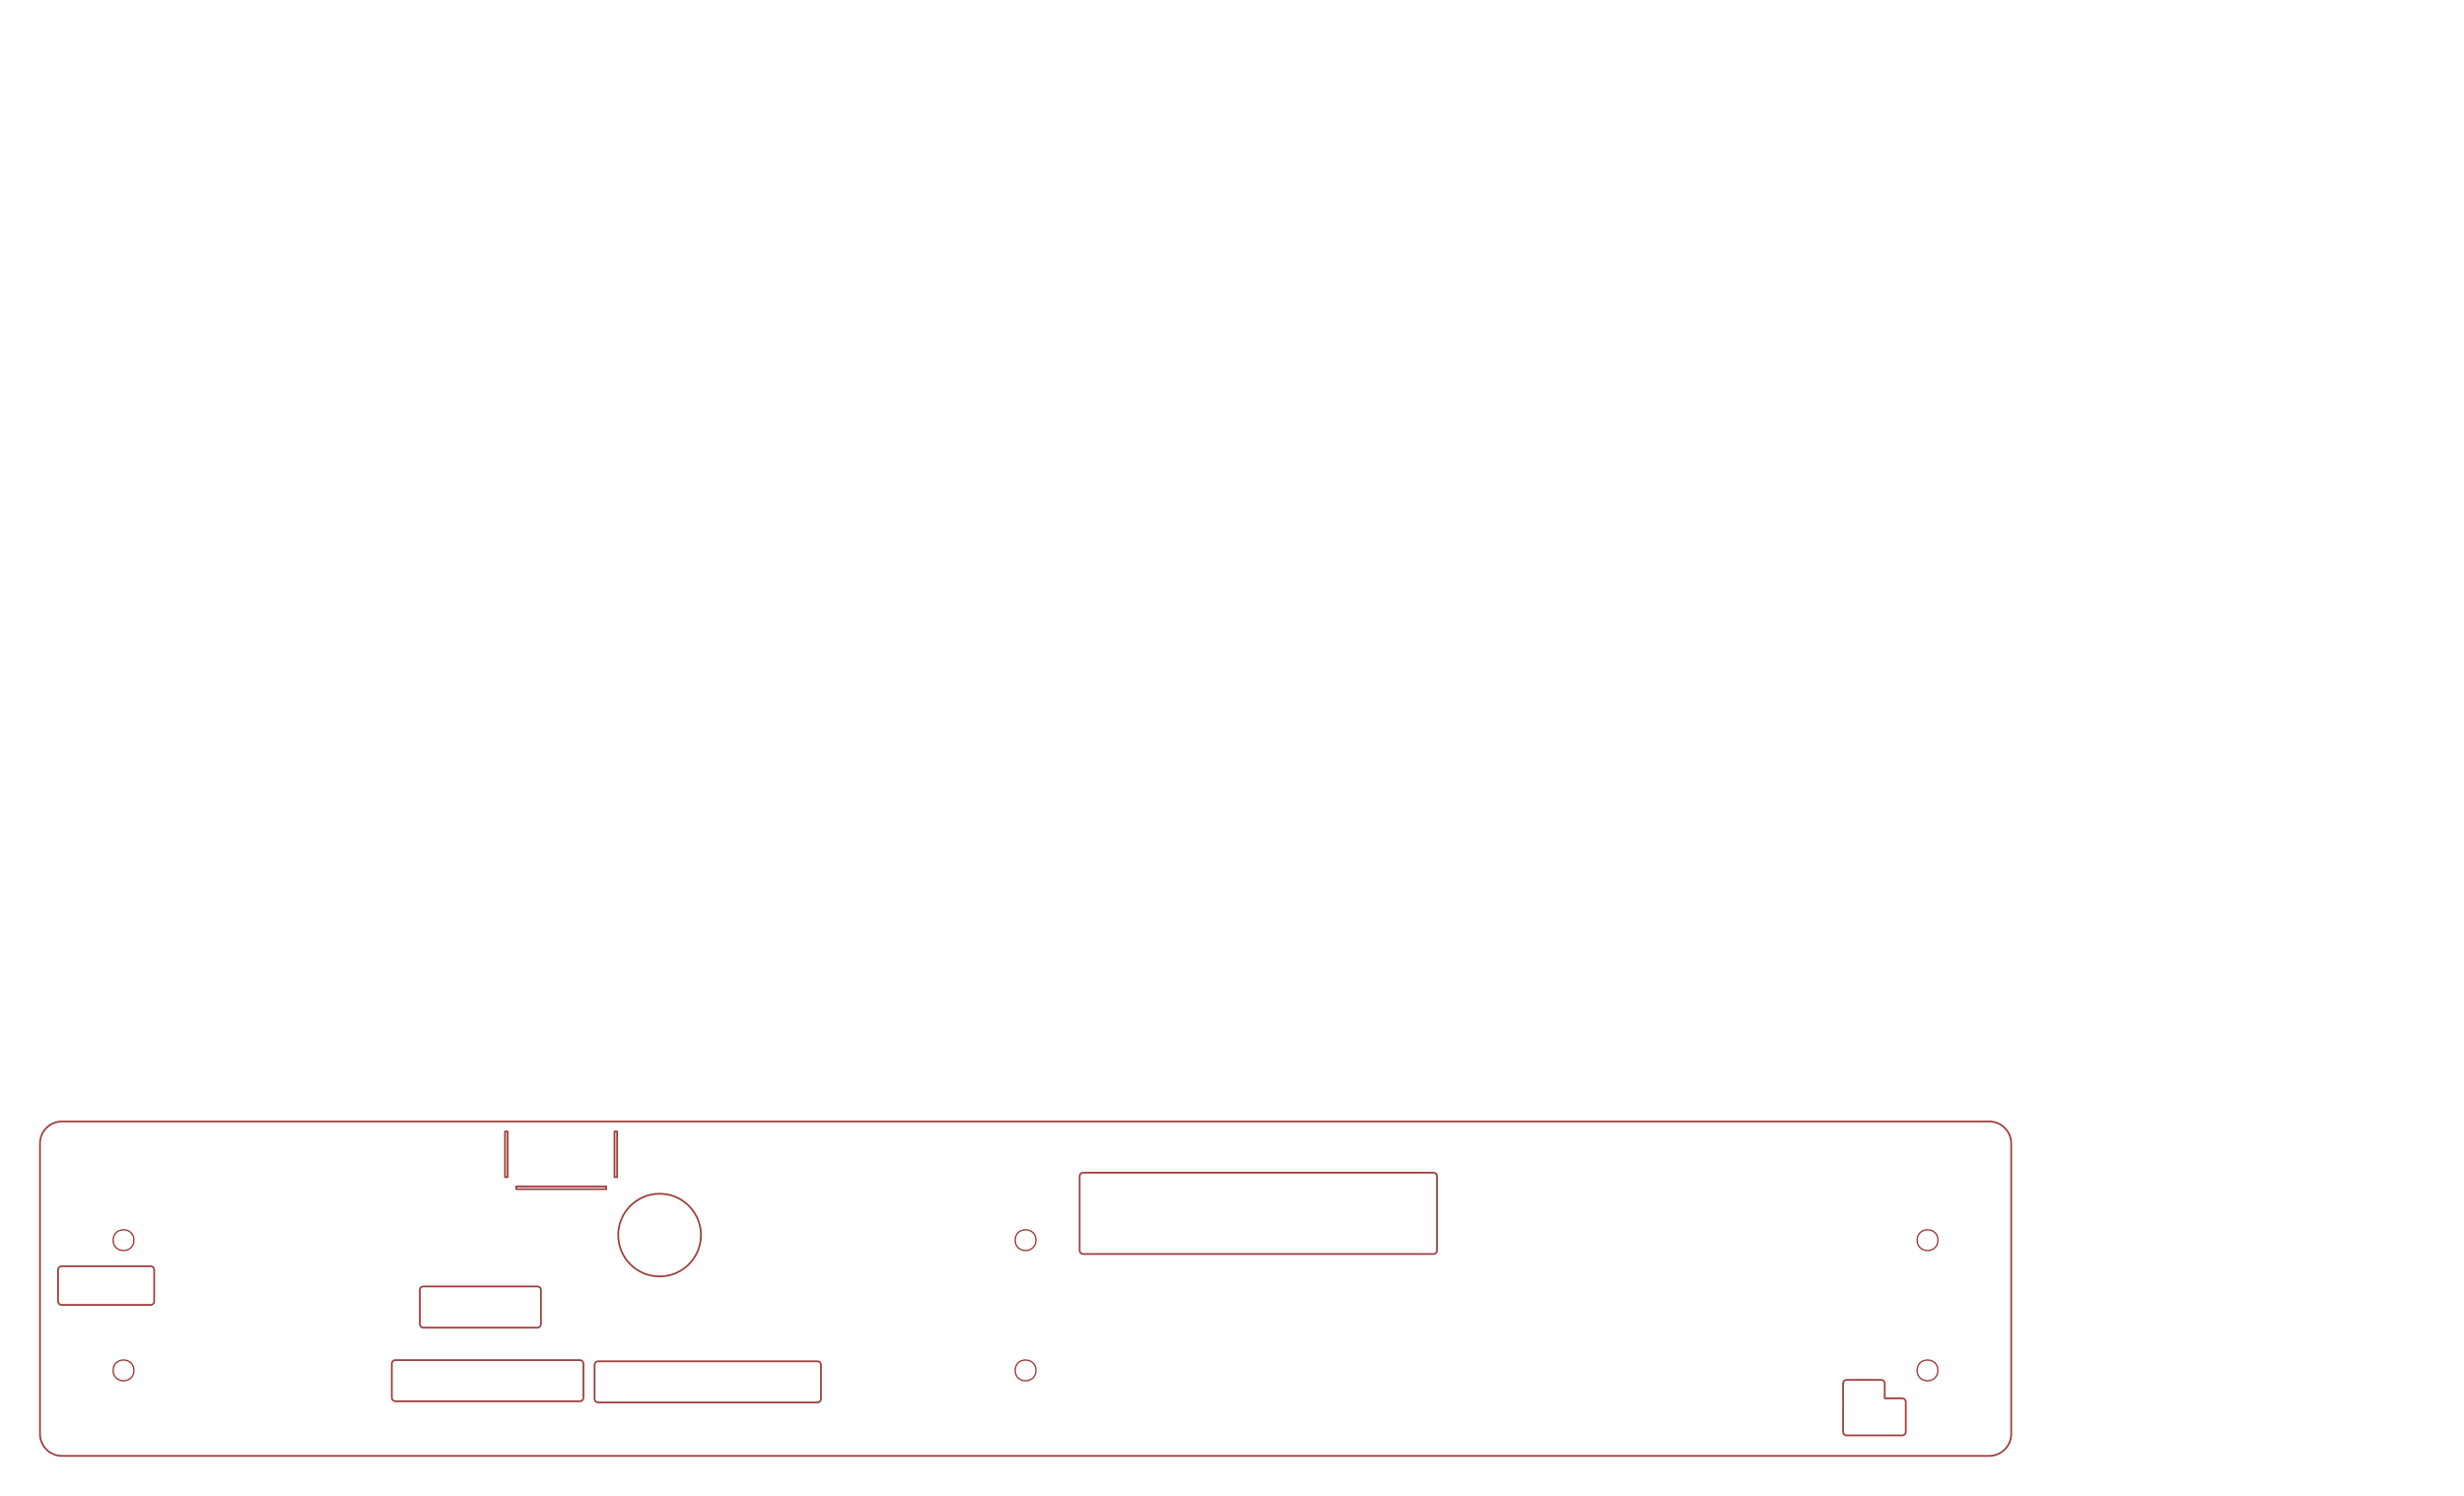
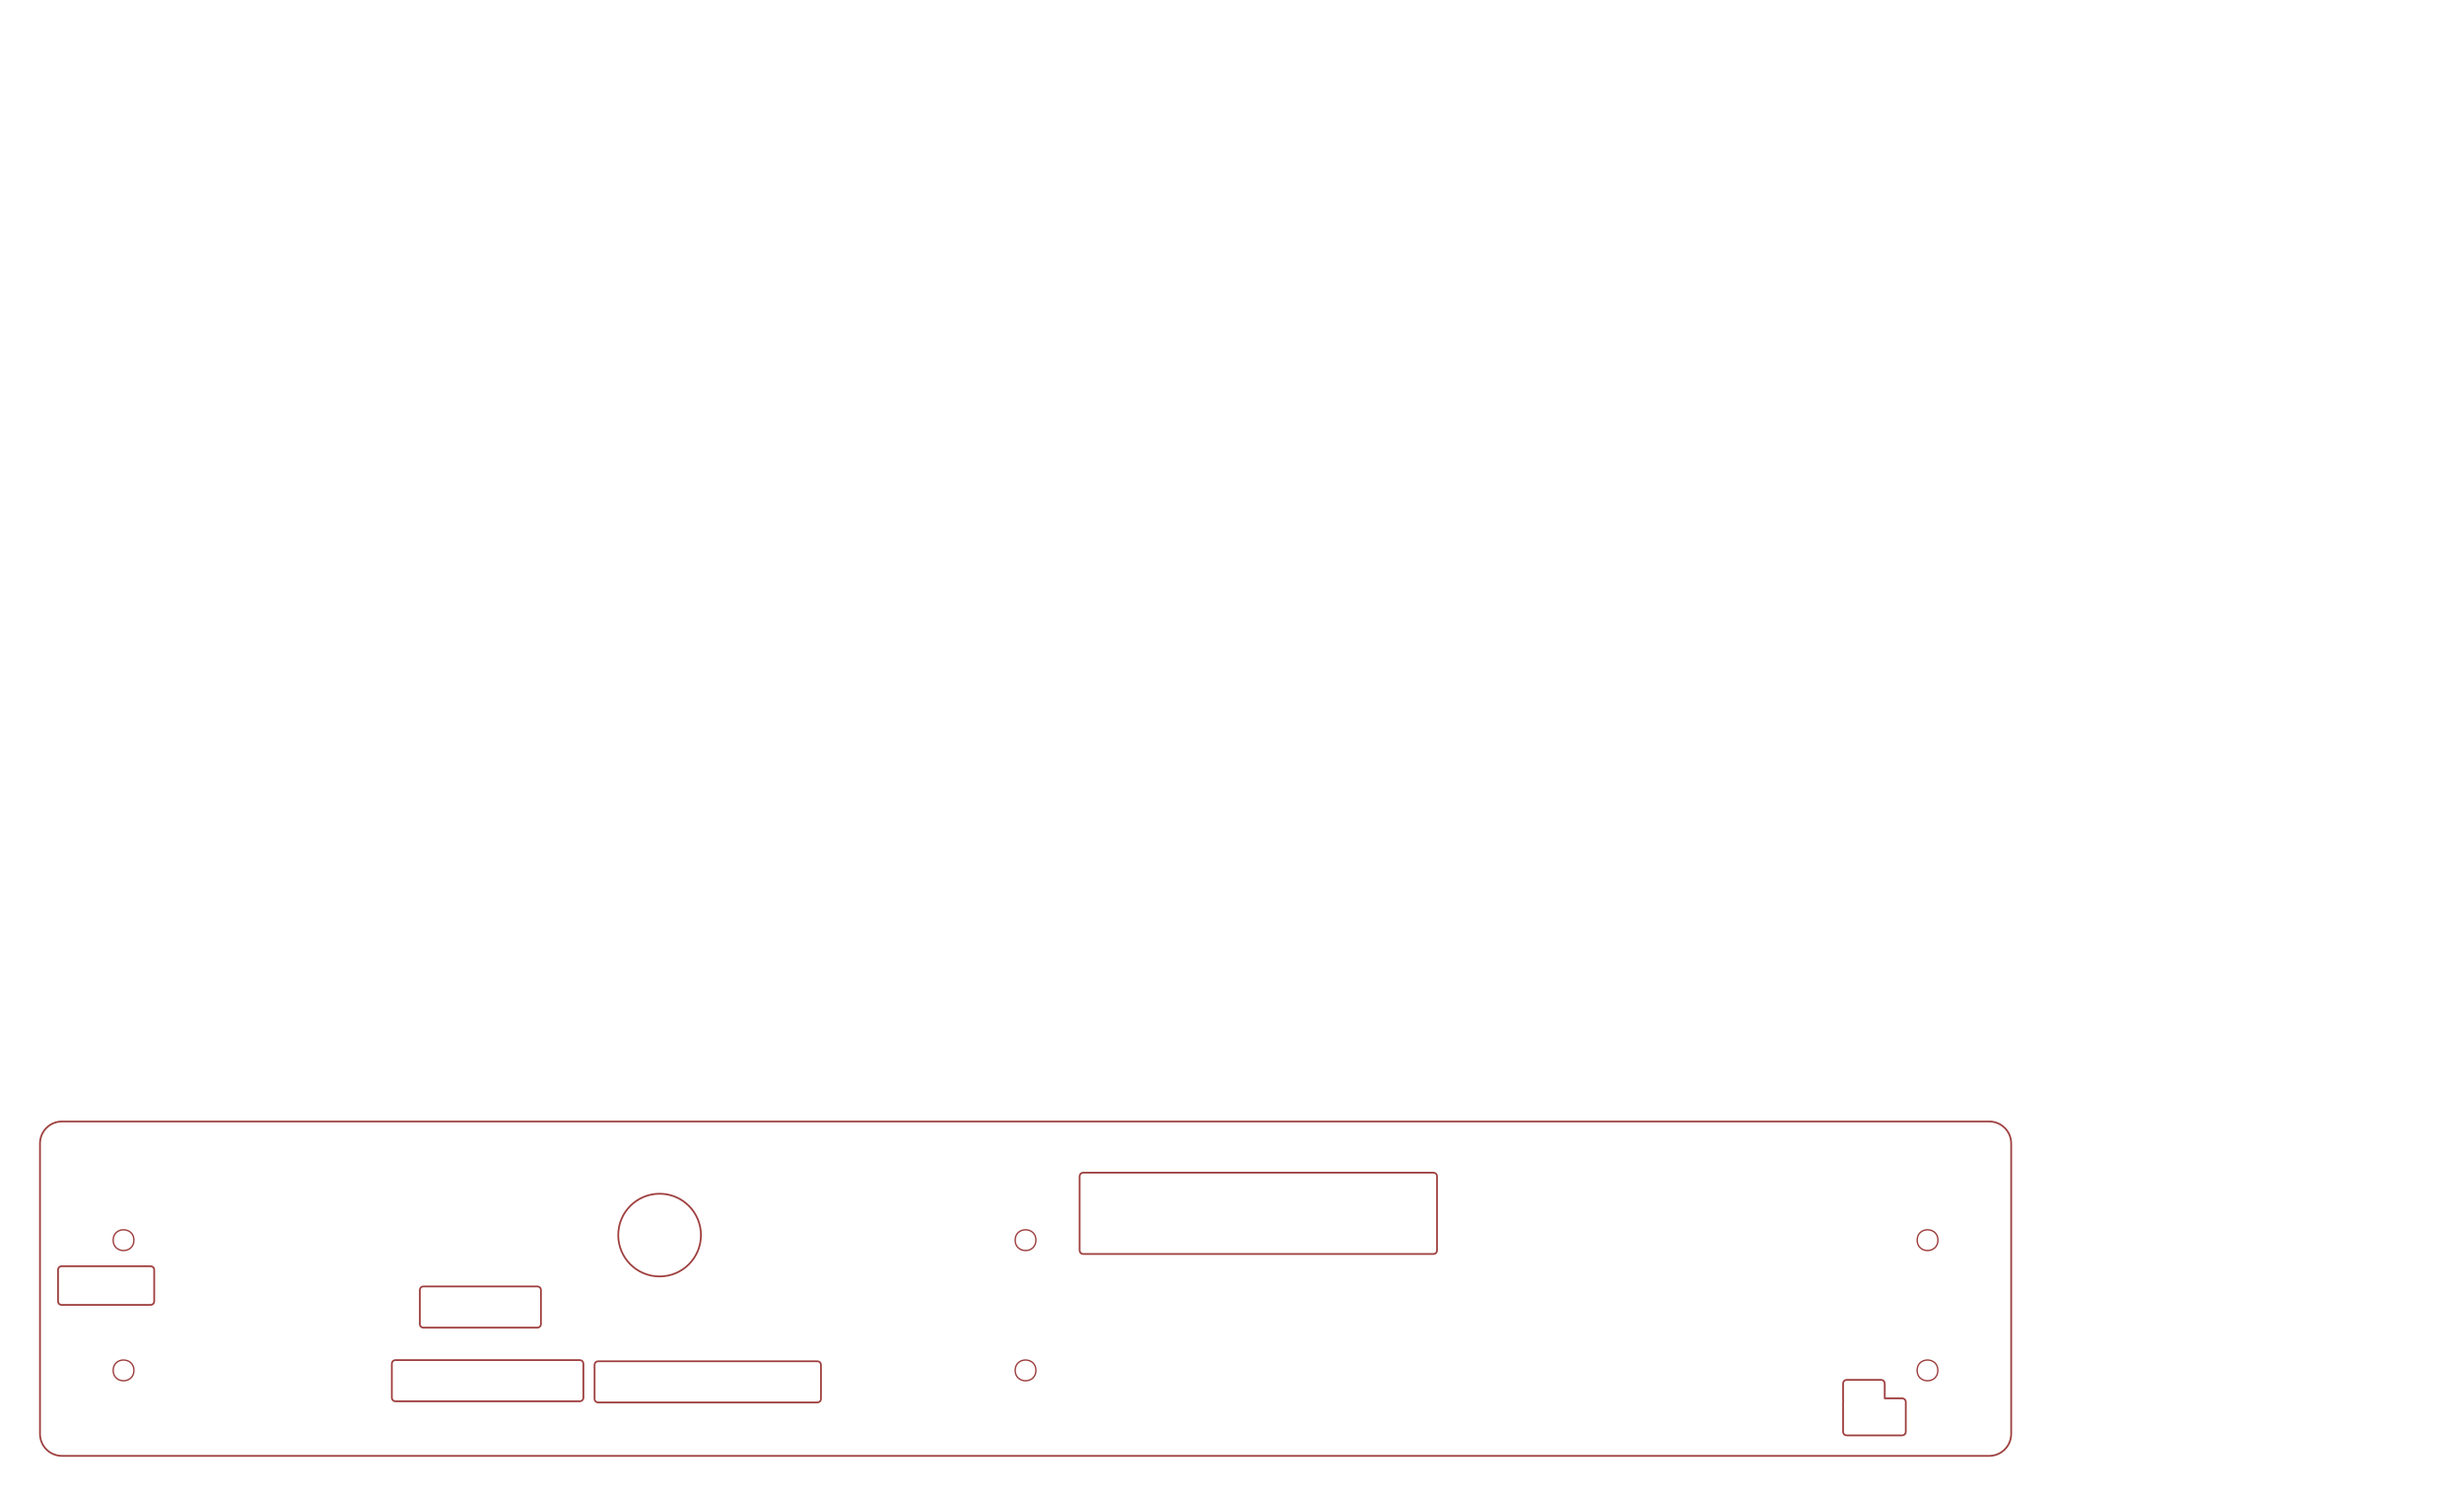
<svg xmlns="http://www.w3.org/2000/svg" width="14in" height="8.5in" viewBox="0 0 1260 765" id="svg25844" version="1.1">
  <defs id="defs25846" />
  <g id="layer1" transform="translate(195.7945,226.8574)">
-     <g id="g5678">
+     <g id="g590">
      <path id="path5596" d="m -164.095,346.693 c -6.232,0 -11.25,5.018 -11.25,11.25 v 148.5 c 0,6.232 5.018,11.25 11.25,11.25 h 985.5 c 6.232,0 11.25,-5.018 11.25,-11.25 v -148.5 c 0,-6.232 -5.018,-11.25 -11.25,-11.25 z" style="display:inline;opacity:1;fill:none;fill-opacity:1;stroke:#9e3f3f;stroke-width:0.9;stroke-linecap:round;stroke-linejoin:round;stroke-miterlimit:4;stroke-dasharray:none;stroke-opacity:1" />
-       <path id="path5594" d="m 62.437,351.79 h 1.354 v 23.387 h -1.354 z" style="display:inline;opacity:1;fill:none;fill-opacity:1;stroke:#9e3f3f;stroke-width:0.9;stroke-linecap:round;stroke-linejoin:round;stroke-miterlimit:4;stroke-dasharray:none;stroke-opacity:1" />
-       <path id="path5592" d="m 118.437,351.79 h 1.354 v 23.387 h -1.354 z" style="display:inline;opacity:1;fill:none;fill-opacity:1;stroke:#9e3f3f;stroke-width:0.9;stroke-linecap:round;stroke-linejoin:round;stroke-miterlimit:4;stroke-dasharray:none;stroke-opacity:1" />
      <path id="path5590" d="m 358.089,372.866 h 179.156 c 0.997,0 1.799,0.804 1.799,1.801 v 37.988 c 0,0.997 -0.802,1.801 -1.799,1.801 H 358.089 c -0.997,0 -1.801,-0.804 -1.801,-1.801 v -37.988 c 0,-0.997 0.804,-1.801 1.801,-1.801 z" style="display:inline;opacity:1;fill:none;fill-opacity:1;stroke:#9e3f3f;stroke-width:0.9;stroke-linecap:round;stroke-linejoin:round;stroke-miterlimit:4;stroke-dasharray:none;stroke-opacity:1" />
-       <path id="path5588" d="m 68.161,379.917 h 46.037 v 1.354 H 68.161 Z" style="display:inline;opacity:1;fill:none;fill-opacity:1;stroke:#9e3f3f;stroke-width:0.9;stroke-linecap:round;stroke-linejoin:round;stroke-miterlimit:4;stroke-dasharray:none;stroke-opacity:1" />
      <path id="path5586" d="m 141.503,383.636 c 11.68,0 21.146,9.467 21.146,21.146 0,11.685 -9.467,21.152 -21.146,21.152 -11.685,0 -21.152,-9.468 -21.152,-21.152 0,-11.68 9.468,-21.146 21.152,-21.146 z" style="display:inline;opacity:1;fill:none;fill-opacity:1;stroke:#9e3f3f;stroke-width:0.9;stroke-linecap:round;stroke-linejoin:round;stroke-miterlimit:4;stroke-dasharray:none;stroke-opacity:1" />
      <path id="path5578" d="m -164.317,420.71 h 45.584 c 0.997,0 1.799,0.802 1.799,1.799 v 16.17 c 0,0.997 -0.802,1.799 -1.799,1.799 h -45.584 c -0.997,0 -1.801,-0.802 -1.801,-1.799 v -16.17 c 0,-0.997 0.804,-1.799 1.801,-1.799 z" style="display:inline;opacity:1;fill:none;fill-opacity:1;stroke:#9e3f3f;stroke-width:0.9;stroke-linecap:round;stroke-linejoin:round;stroke-miterlimit:4;stroke-dasharray:none;stroke-opacity:1" />
      <path id="path5576" d="m 20.7,431.036 h 58.318 c 0.997,0 1.801,0.804 1.801,1.801 v 17.49 c 0,0.997 -0.804,1.799 -1.801,1.799 H 20.7 c -0.997,0 -1.801,-0.802 -1.801,-1.799 v -17.49 c 0,-0.997 0.804,-1.801 1.801,-1.801 z" style="display:inline;opacity:1;fill:none;fill-opacity:1;stroke:#9e3f3f;stroke-width:0.9;stroke-linecap:round;stroke-linejoin:round;stroke-miterlimit:4;stroke-dasharray:none;stroke-opacity:1" />
      <path id="path5568" d="m 6.372,468.718 h 94.359 c 0.997,0 1.801,0.804 1.801,1.801 v 17.455 c 0,0.997 -0.804,1.801 -1.801,1.801 H 6.372 c -0.997,0 -1.801,-0.804 -1.801,-1.801 v -17.455 c 0,-0.997 0.804,-1.801 1.801,-1.801 z" style="display:inline;opacity:1;fill:none;fill-opacity:1;stroke:#9e3f3f;stroke-width:0.9;stroke-linecap:round;stroke-linejoin:round;stroke-miterlimit:4;stroke-dasharray:none;stroke-opacity:1" />
      <path id="path5566" d="m 110.044,469.318 h 112.168 c 0.997,0 1.801,0.802 1.801,1.799 v 17.457 c 0,0.997 -0.804,1.801 -1.801,1.801 H 110.044 c -0.997,0 -1.799,-0.804 -1.799,-1.801 v -17.457 c 0,-0.997 0.802,-1.799 1.799,-1.799 z" style="display:inline;opacity:1;fill:none;fill-opacity:1;stroke:#9e3f3f;stroke-width:0.9;stroke-linecap:round;stroke-linejoin:round;stroke-miterlimit:4;stroke-dasharray:none;stroke-opacity:1" />
      <path id="rect22193-0-9" d="m 748.497,478.833 h 17.691 c 0.997,0 1.799,0.804 1.799,1.801 v 7.648 h 8.965 c 0.997,0 1.799,0.804 1.799,1.801 v 15.324 c 0,0.997 -0.802,1.799 -1.799,1.799 h -28.455 c -0.997,0 -1.801,-0.802 -1.801,-1.799 V 490.083 c 0,-0.184 0.035,-0.36 0.086,-0.527 -0.051,-0.167 -0.086,-0.342 -0.086,-0.525 v -8.396 c 0,-0.997 0.804,-1.801 1.801,-1.801 z" style="display:inline;opacity:1;fill:none;fill-opacity:1;stroke:#9e3f3f;stroke-width:0.9;stroke-linecap:round;stroke-linejoin:round;stroke-miterlimit:4;stroke-dasharray:none;stroke-opacity:1" />
      <path id="path5580-3" d="m 789.885,402.063 c 2.656,0 5.311,1.771 5.311,5.311 0,7.08 -10.622,7.08 -10.622,0 0,-3.54 2.656,-5.311 5.311,-5.311 z" style="display:inline;opacity:1;fill:none;fill-opacity:1;stroke:#9e3f3f;stroke-width:0.718;stroke-linecap:round;stroke-linejoin:round;stroke-miterlimit:4;stroke-dasharray:none;stroke-opacity:1" />
      <path id="path5580-3-2" d="m 328.635,402.063 c 2.656,0 5.311,1.771 5.311,5.311 0,7.08 -10.622,7.08 -10.622,0 0,-3.54 2.656,-5.311 5.311,-5.311 z" style="display:inline;opacity:1;fill:none;fill-opacity:1;stroke:#9e3f3f;stroke-width:0.718;stroke-linecap:round;stroke-linejoin:round;stroke-miterlimit:4;stroke-dasharray:none;stroke-opacity:1" />
      <path id="path5580-3-4" d="m 328.635,468.663 c 2.656,0 5.311,1.771 5.311,5.311 0,7.08 -10.622,7.08 -10.622,0 0,-3.54 2.656,-5.311 5.311,-5.311 z" style="display:inline;opacity:1;fill:none;fill-opacity:1;stroke:#9e3f3f;stroke-width:0.718;stroke-linecap:round;stroke-linejoin:round;stroke-miterlimit:4;stroke-dasharray:none;stroke-opacity:1" />
      <path id="path5580-3-27" d="m 789.854,468.663 c 2.656,0 5.311,1.771 5.311,5.311 0,7.08 -10.622,7.08 -10.622,0 0,-3.54 2.656,-5.311 5.311,-5.311 z" style="display:inline;opacity:1;fill:none;fill-opacity:1;stroke:#9e3f3f;stroke-width:0.718;stroke-linecap:round;stroke-linejoin:round;stroke-miterlimit:4;stroke-dasharray:none;stroke-opacity:1" />
      <path id="path5580-3-2-9" d="m -132.617,402.063 c 2.656,0 5.311,1.771 5.311,5.311 0,7.08 -10.622,7.08 -10.622,0 0,-3.54 2.656,-5.311 5.311,-5.311 z" style="display:inline;opacity:1;fill:none;fill-opacity:1;stroke:#9e3f3f;stroke-width:0.718;stroke-linecap:round;stroke-linejoin:round;stroke-miterlimit:4;stroke-dasharray:none;stroke-opacity:1" />
      <path id="path5580-3-2-95" d="m -132.617,468.663 c 2.656,0 5.311,1.771 5.311,5.311 0,7.08 -10.622,7.08 -10.622,0 0,-3.54 2.656,-5.311 5.311,-5.311 z" style="display:inline;opacity:1;fill:none;fill-opacity:1;stroke:#9e3f3f;stroke-width:0.718;stroke-linecap:round;stroke-linejoin:round;stroke-miterlimit:4;stroke-dasharray:none;stroke-opacity:1" />
    </g>
  </g>
</svg>
